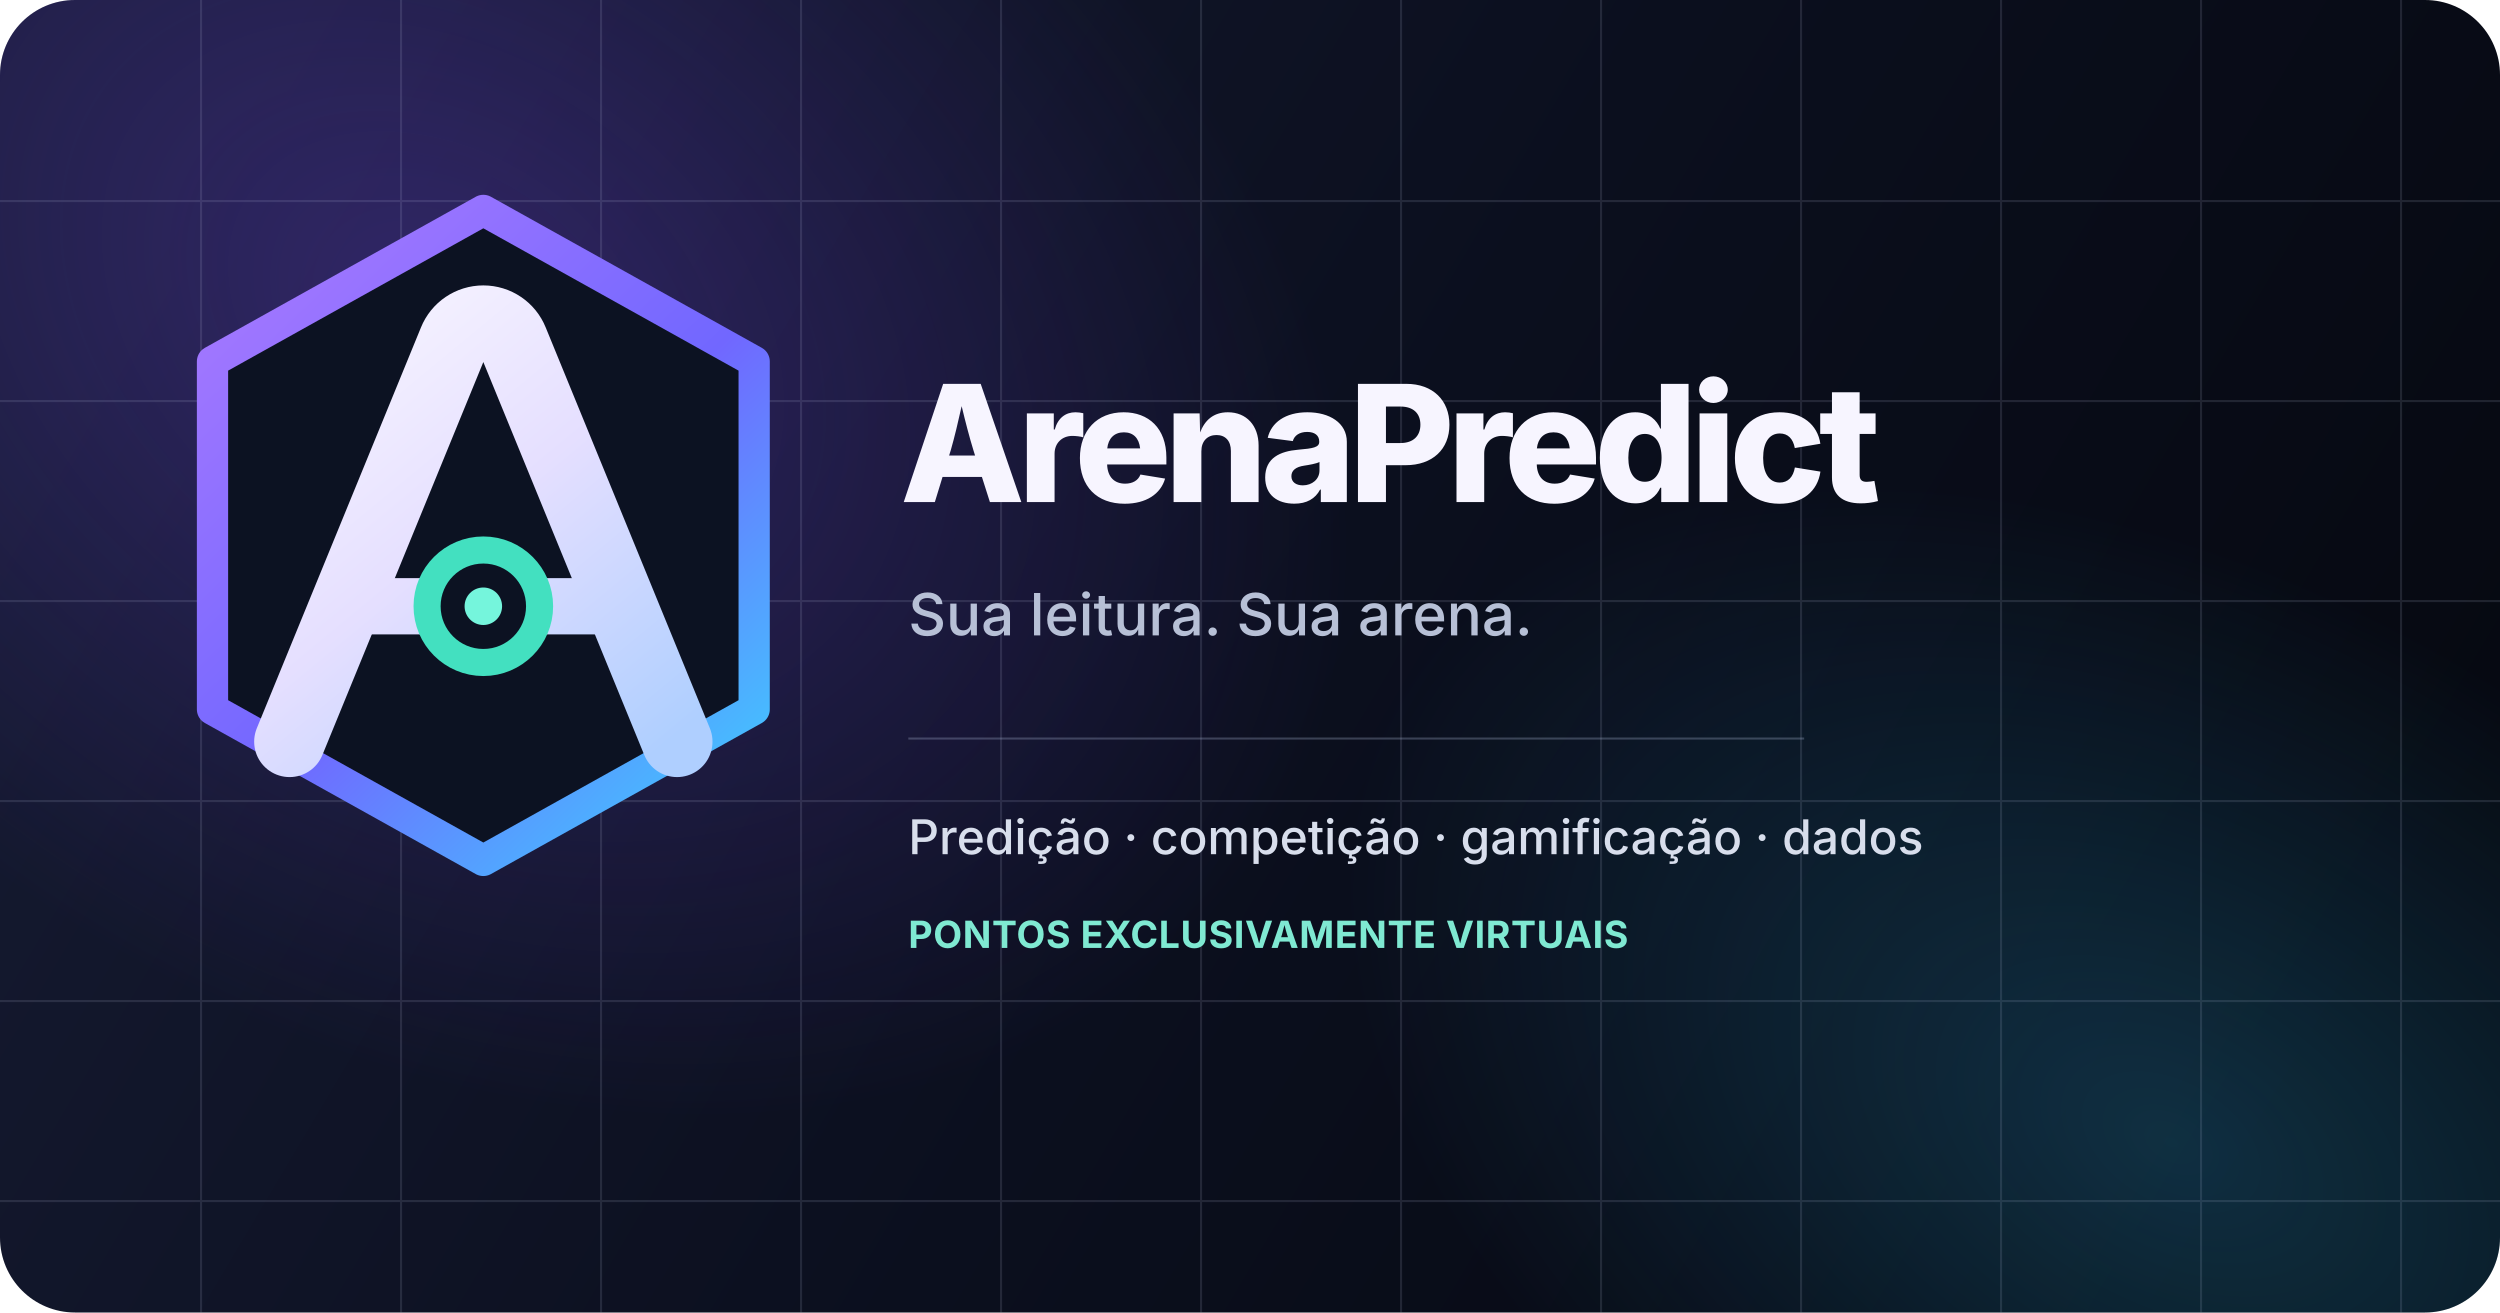
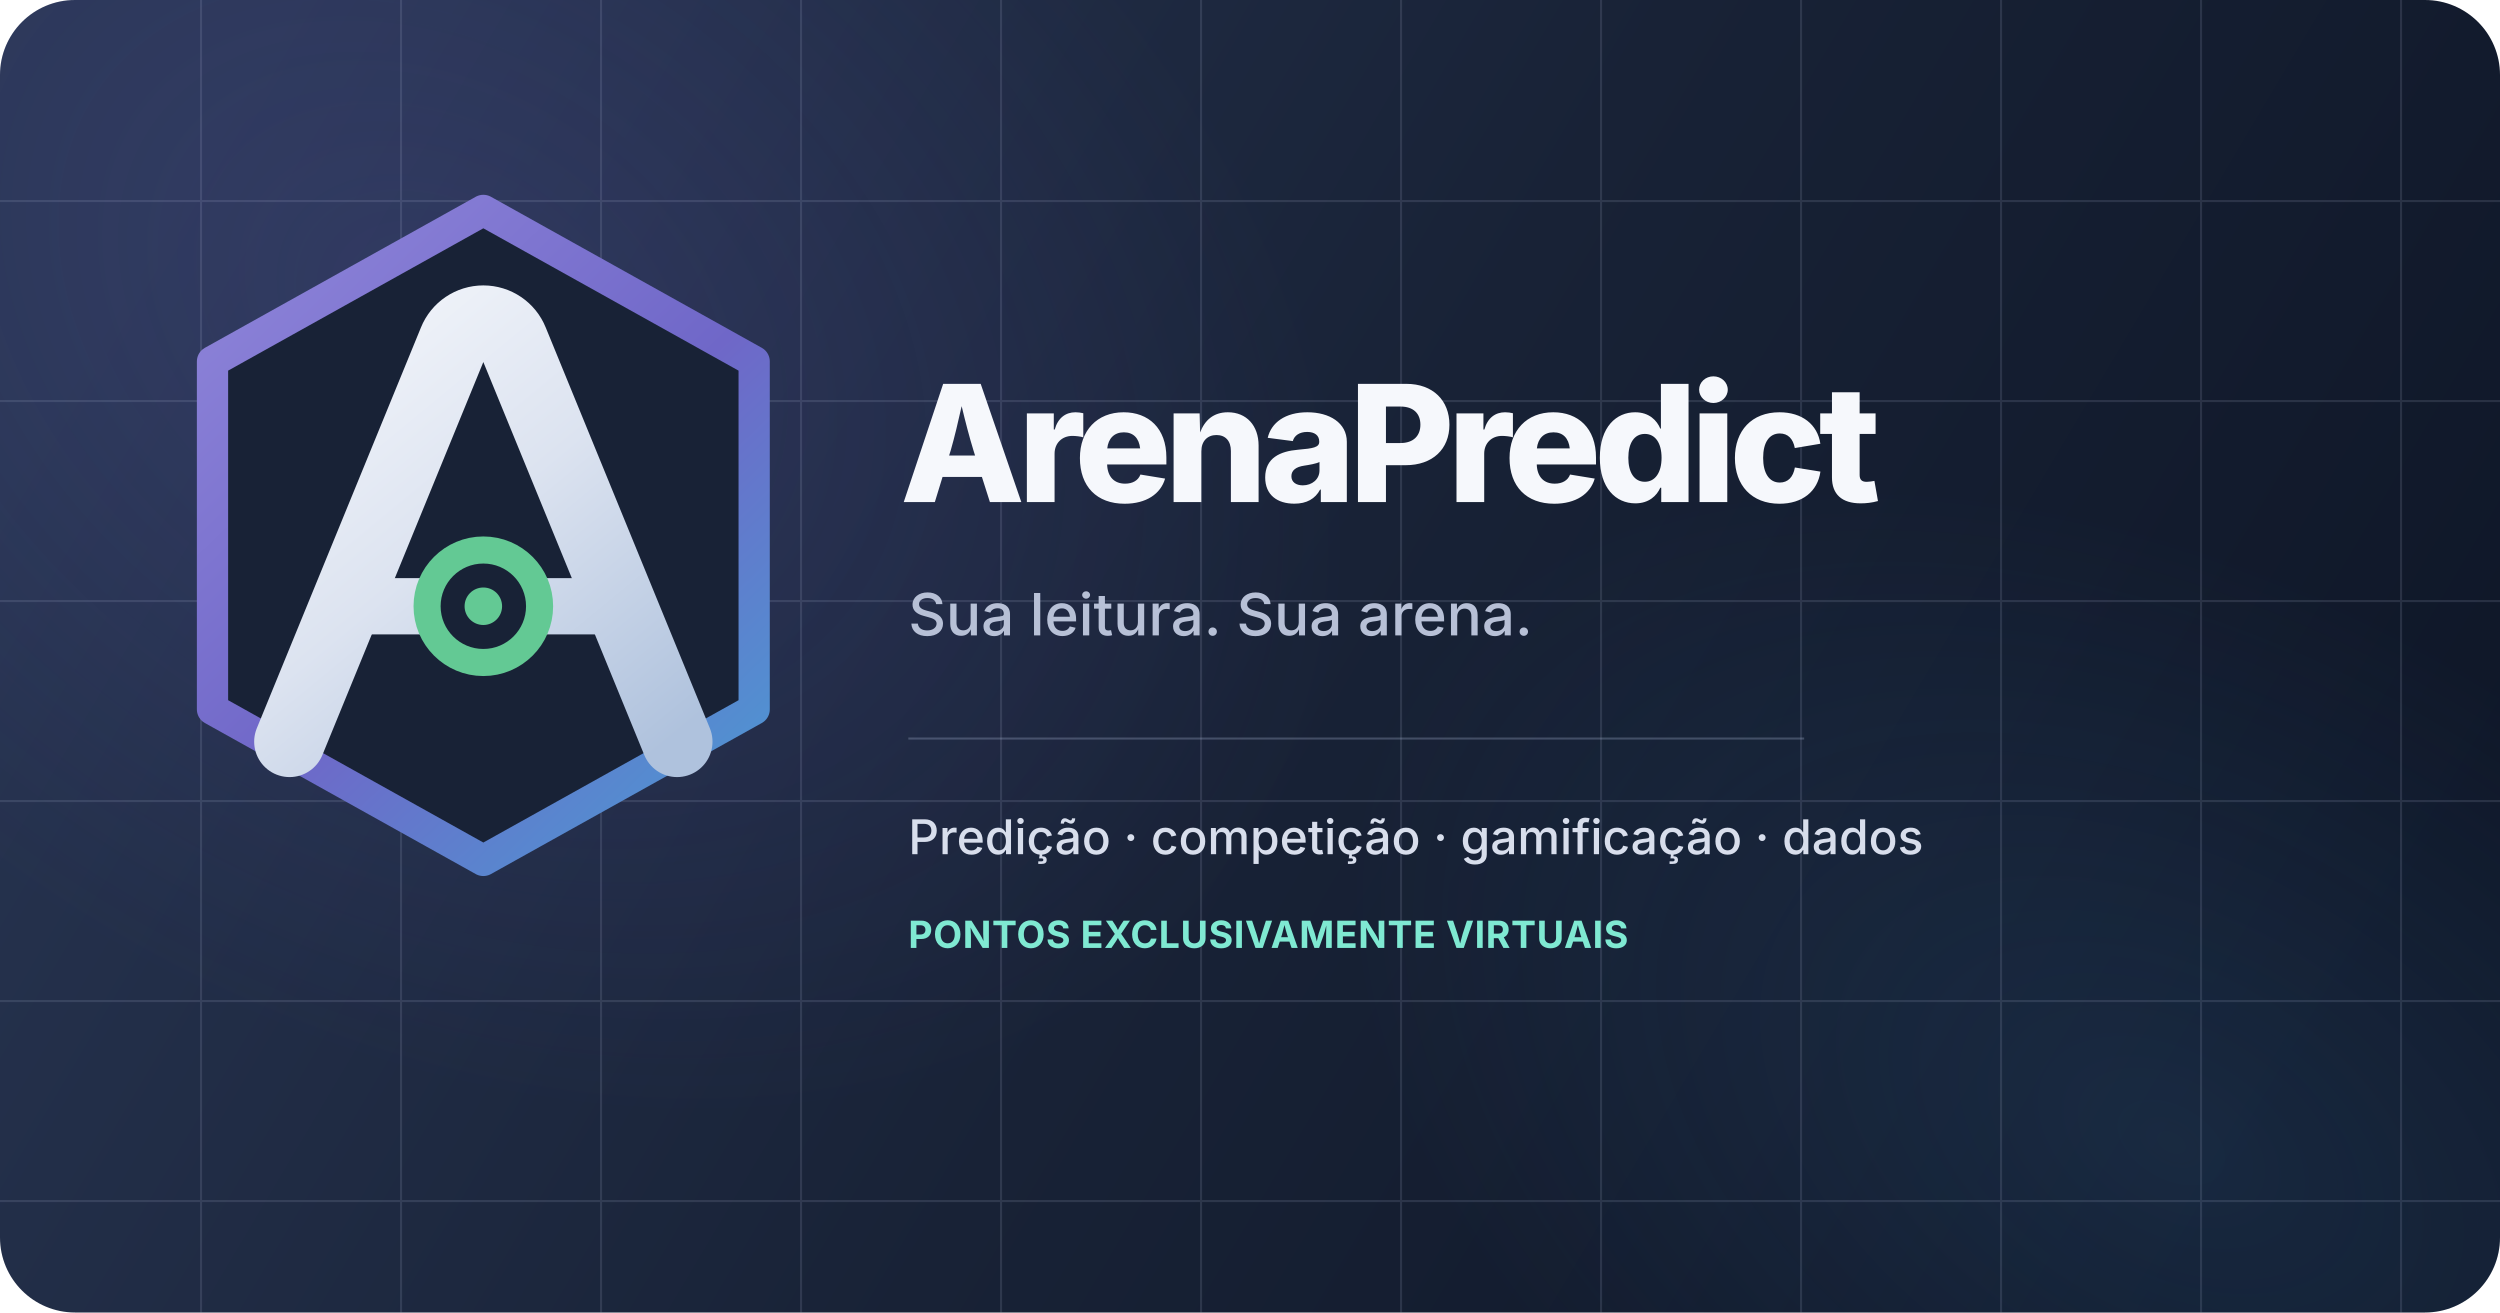
<svg xmlns="http://www.w3.org/2000/svg" viewBox="0 0 1200 630" fill="none" role="img" aria-labelledby="arena-predict-social-title arena-predict-social-description">
  <defs>
    <linearGradient id="social-bg" x1="104" y1="50" x2="1060" y2="618" gradientUnits="userSpaceOnUse">
-       <stop stop-color="#151A31" />
-       <stop offset="0.52" stop-color="#0B0F1E" />
-       <stop offset="1" stop-color="#060911" />
+       <stop stop-color="#273451" />
+       <stop offset="0.52" stop-color="#182236" />
+       <stop offset="1" stop-color="#0F1728" />
    </linearGradient>
    <radialGradient id="social-violet" cx="0" cy="0" r="1" gradientTransform="translate(212 154) rotate(32) scale(470 340)" gradientUnits="userSpaceOnUse">
-       <stop stop-color="#7848EF" stop-opacity="0.3" />
-       <stop offset="1" stop-color="#7848EF" stop-opacity="0" />
+       <stop stop-color="#6F67C8" stop-opacity="0.18" />
+       <stop offset="1" stop-color="#6F67C8" stop-opacity="0" />
    </radialGradient>
    <radialGradient id="social-cyan" cx="0" cy="0" r="1" gradientTransform="translate(1041 549) rotate(-150) scale(430 270)" gradientUnits="userSpaceOnUse">
-       <stop stop-color="#32C7FF" stop-opacity="0.2" />
-       <stop offset="1" stop-color="#32C7FF" stop-opacity="0" />
+       <stop stop-color="#4E95D2" stop-opacity="0.14" />
+       <stop offset="1" stop-color="#4E95D2" stop-opacity="0" />
    </radialGradient>
    <linearGradient id="social-edge" x1="105" y1="118" x2="357" y2="382" gradientUnits="userSpaceOnUse">
-       <stop stop-color="#A879FF" />
-       <stop offset="0.55" stop-color="#7167FF" />
-       <stop offset="1" stop-color="#42C5FF" />
+       <stop stop-color="#8E84D9" />
+       <stop offset="0.55" stop-color="#6F67C8" />
+       <stop offset="1" stop-color="#4E95D2" />
    </linearGradient>
    <linearGradient id="social-letter" x1="143" y1="138" x2="322" y2="355" gradientUnits="userSpaceOnUse">
-       <stop stop-color="#FAF8FF" />
-       <stop offset="0.5" stop-color="#E5DFFF" />
-       <stop offset="1" stop-color="#AFCFFF" />
+       <stop stop-color="#F6F8FC" />
+       <stop offset="0.5" stop-color="#DCE3F0" />
+       <stop offset="1" stop-color="#AFC2DD" />
    </linearGradient>
  </defs>
  <rect width="1200" height="630" rx="36" fill="url(#social-bg)" />
  <rect width="1200" height="630" rx="36" fill="url(#social-violet)" />
  <rect width="1200" height="630" rx="36" fill="url(#social-cyan)" />
  <g opacity="0.13" stroke="#C8D1EC">
    <path d="M0 96.5h1200M0 192.5h1200M0 288.5h1200M0 384.5h1200M0 480.5h1200M0 576.5h1200" />
    <path d="M96.5 0v630M192.5 0v630M288.5 0v630M384.5 0v630M480.5 0v630M576.5 0v630M672.5 0v630M768.5 0v630M864.5 0v630M960.5 0v630M1056.5 0v630M1152.5 0v630" />
  </g>
-   <path d="M232 101 362 173.5v167L232 413 102 340.5v-167L232 101Z" fill="#0C1222" stroke="url(#social-edge)" stroke-width="15" stroke-linejoin="round" />
+   <path d="M232 101 362 173.5v167L232 413 102 340.5v-167L232 101Z" fill="#182236" stroke="url(#social-edge)" stroke-width="15" stroke-linejoin="round" />
  <path d="m139 356 78.8-192.4a15.3 15.3 0 0 1 28.4 0L325 356" stroke="url(#social-letter)" stroke-width="34" stroke-linecap="round" stroke-linejoin="round" />
  <path d="M177 291h28M259 291h28" stroke="url(#social-letter)" stroke-width="27" stroke-linecap="round" />
-   <circle cx="232" cy="291" r="27" fill="#0C1222" stroke="#43E0C0" stroke-width="13" />
-   <circle cx="232" cy="291" r="9" fill="#75F5DC" />
-   <text x="432" y="241" fill="#F7F5FF" font-family="Inter, ui-sans-serif, system-ui, -apple-system, BlinkMacSystemFont, 'Segoe UI', sans-serif" font-size="78" font-weight="760" letter-spacing="-3.5">ArenaPredict</text>
+   <circle cx="232" cy="291" r="27" fill="#182236" stroke="#63C994" stroke-width="13" />
+   <circle cx="232" cy="291" r="9" fill="#63C994" />
+   <text x="432" y="241" fill="#F6F8FC" font-family="Inter, ui-sans-serif, system-ui, -apple-system, BlinkMacSystemFont, 'Segoe UI', sans-serif" font-size="78" font-weight="760" letter-spacing="-3.5">ArenaPredict</text>
  <text x="436" y="305" fill="#B7C0D6" font-family="Inter, ui-sans-serif, system-ui, -apple-system, BlinkMacSystemFont, 'Segoe UI', sans-serif" font-size="28" font-weight="540">Sua leitura. Sua arena.</text>
  <rect x="436" y="354" width="430" height="1" fill="#A8B4D2" opacity="0.3" />
  <text x="436" y="410" fill="#D8DEEC" font-family="Inter, ui-sans-serif, system-ui, -apple-system, BlinkMacSystemFont, 'Segoe UI', sans-serif" font-size="23" font-weight="480">Predição · competição · gamificação · dados</text>
  <text x="436" y="455" fill="#7FE9D2" font-family="Inter, ui-sans-serif, system-ui, -apple-system, BlinkMacSystemFont, 'Segoe UI', sans-serif" font-size="18" font-weight="650" letter-spacing="0.3">PONTOS EXCLUSIVAMENTE VIRTUAIS</text>
</svg>
